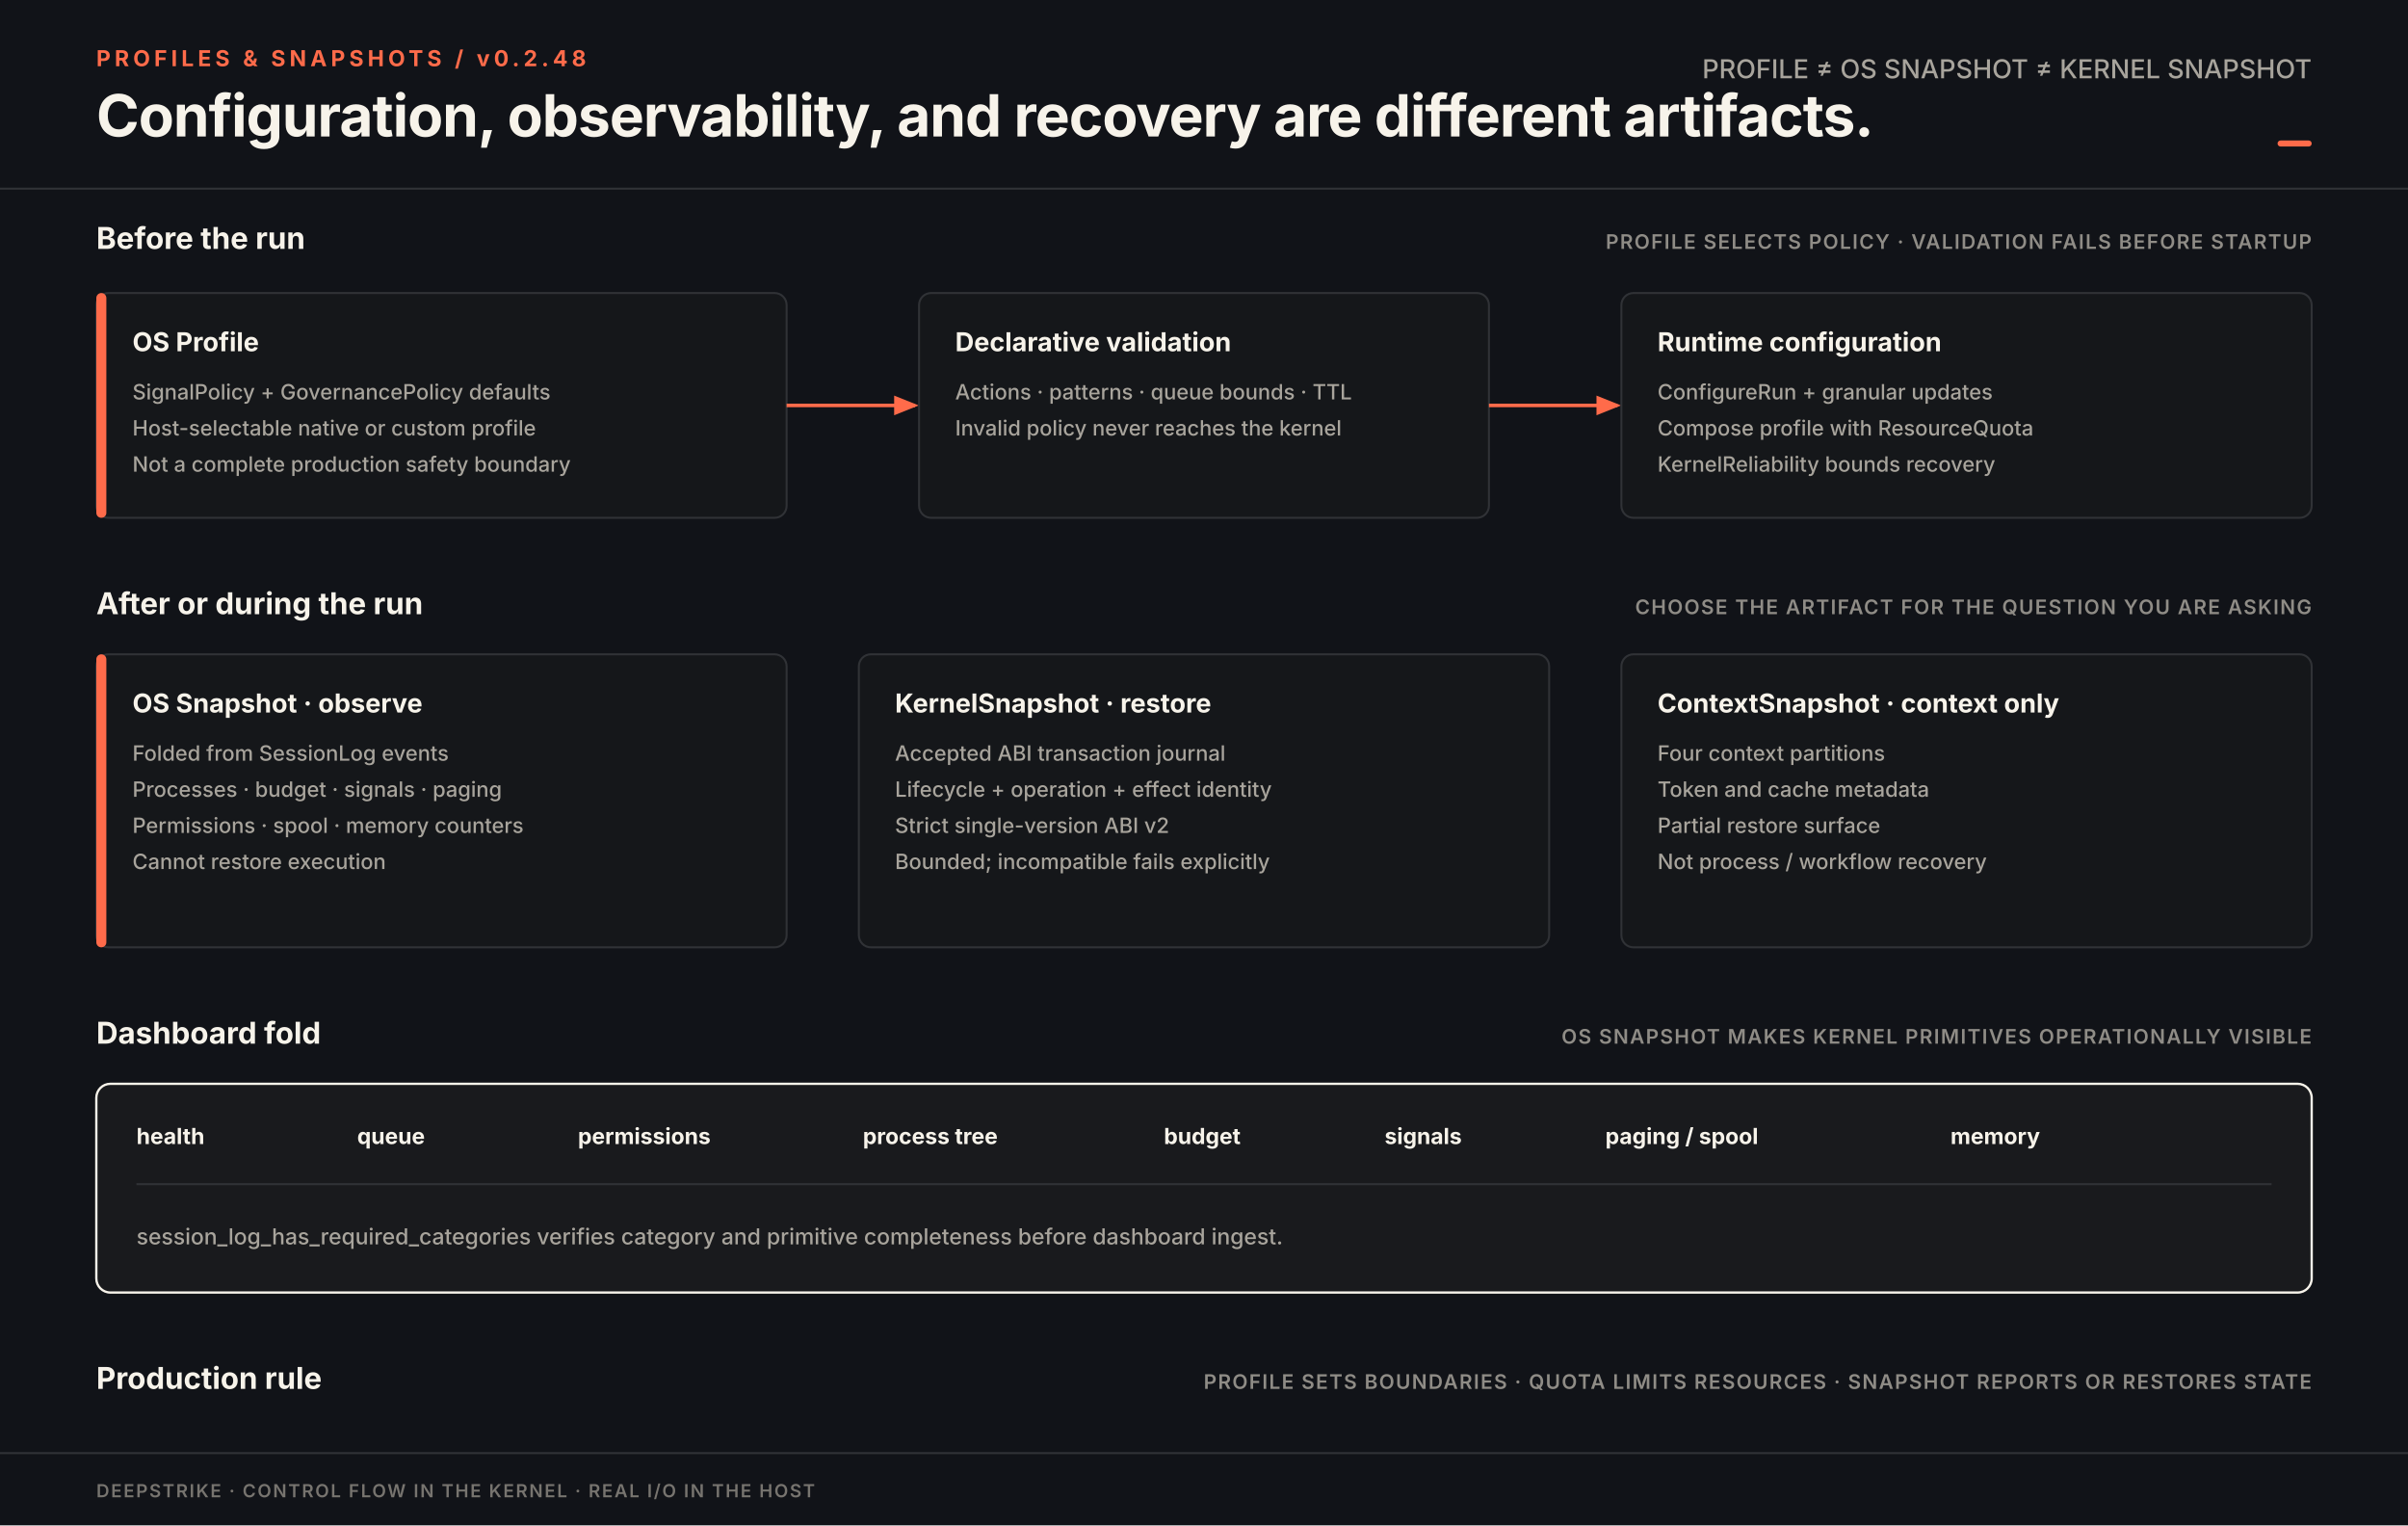
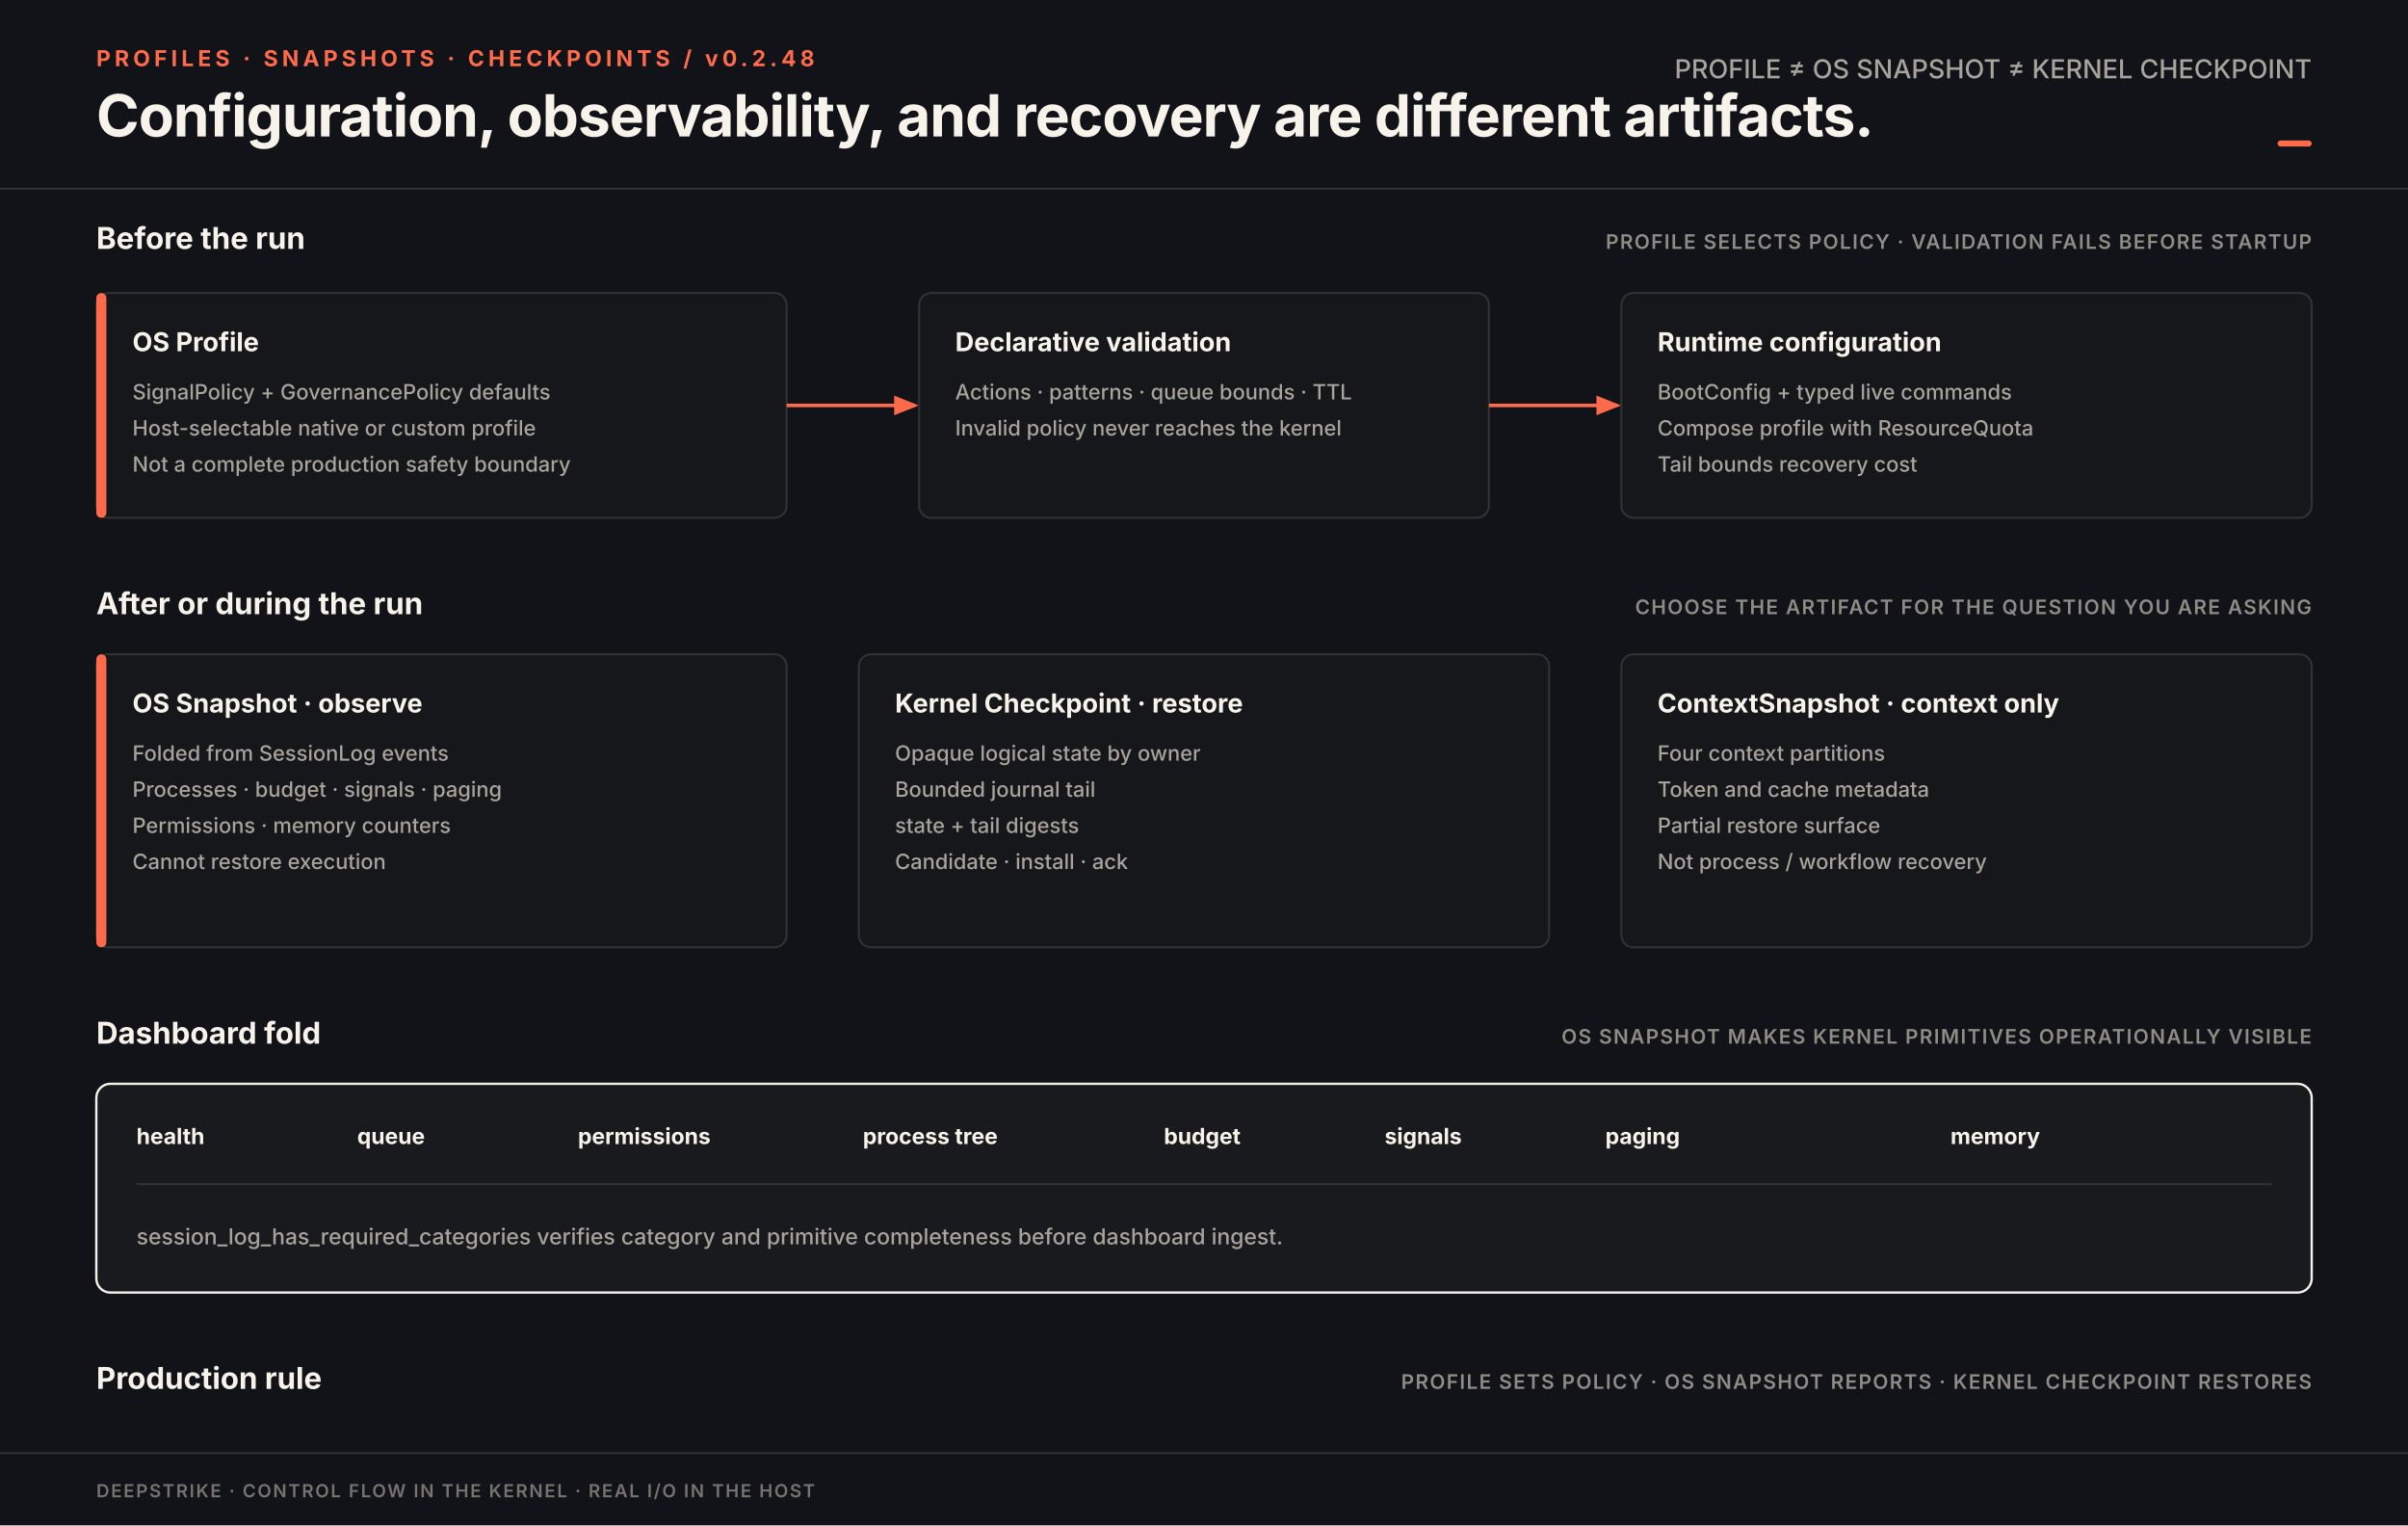
<svg xmlns="http://www.w3.org/2000/svg" viewBox="0 0 1200 760" role="img" aria-labelledby="title desc">
  <defs>
    <marker id="arrow-ivory" viewBox="0 0 10 10" refX="8.5" refY="5" markerWidth="7" markerHeight="7" orient="auto">
      <path d="M0 1 10 5 0 9Z" fill="#F7F3EA" />
    </marker>
    <marker id="arrow-coral" viewBox="0 0 10 10" refX="8.5" refY="5" markerWidth="7" markerHeight="7" orient="auto">
      <path d="M0 1 10 5 0 9Z" fill="#FF6B4A" />
    </marker>
    <style>
      text { font-family: Inter, ui-sans-serif, system-ui, -apple-system, "Segoe UI", "Noto Sans CJK SC", sans-serif; }
      .eyebrow { fill:#FF6B4A; font-size:11px; font-weight:700; letter-spacing:2px; }
      .title { fill:#F7F3EA; font-size:29px; font-weight:700; letter-spacing:-.45px; }
      .subtitle { fill:#A8A49C; font-size:13px; font-weight:450; }
      .section-title { fill:#F7F3EA; font-size:15px; font-weight:700; }
      .section-note { fill:#8F8C86; font-size:10px; font-weight:600; letter-spacing:.65px; }
      .card-title { fill:#F7F3EA; font-size:13px; font-weight:650; }
      .card-text { fill:#A8A49C; font-size:10.5px; font-weight:450; }
      .body { fill:#A8A49C; font-size:11px; font-weight:450; }
      .label { fill:#F7F3EA; font-size:11px; font-weight:650; }
      .micro { fill:#8F8C86; font-size:9.5px; font-weight:650; letter-spacing:.55px; }
      .pill-text { fill:#111318; font-size:9px; font-weight:750; letter-spacing:.5px; }
      .footer { fill:#77746F; font-size:9px; font-weight:600; letter-spacing:.8px; }
      .panel { fill:#15171A; stroke:#303236; stroke-width:1; }
      .panel-strong { fill:#191A1D; stroke:#F7F3EA; stroke-width:1.15; }
      .kernel { fill:#0D0F11; stroke:#3B3D41; stroke-width:1.2; }
      .soft { fill:#121316; stroke:#26282C; stroke-width:1; }
      .accent-fill { fill:#FF6B4A; }
      .pill.coral { fill:#FF6B4A; }
      .pill.ivory { fill:#F7F3EA; }
      .pill.muted { fill:#8F8C86; }
      .rule { fill:none; stroke:#303236; stroke-width:1; }
      .rule-coral { fill:none; stroke:#FF6B4A; stroke-width:1.2; }
      .flow { fill:none; stroke:#F7F3EA; stroke-width:1.45; marker-end:url(#arrow-ivory); }
      .flow-coral { stroke:#FF6B4A; stroke-width:1.75; marker-end:url(#arrow-coral); }
      .flow-dash { stroke-dasharray:5 5; }
    </style>
  </defs>
  <rect width="1200" height="760" fill="#111318" />
  <path d="M0 94H1200M0 724H1200" class="rule" />
-   <text x="48" y="33" class="eyebrow" text-anchor="start">PROFILES &amp; SNAPSHOTS / v0.2.48</text>
+   <text x="48" y="33" class="eyebrow" text-anchor="start">PROFILES · SNAPSHOTS · CHECKPOINTS / v0.2.48</text>
  <text x="48" y="68" class="title" text-anchor="start">Configuration, observability, and recovery are different artifacts.</text>
-   <text x="1152" y="39" class="subtitle" text-anchor="end">PROFILE ≠ OS SNAPSHOT ≠ KERNEL SNAPSHOT</text>
+   <text x="1152" y="39" class="subtitle" text-anchor="end">PROFILE ≠ OS SNAPSHOT ≠ KERNEL CHECKPOINT</text>
  <rect x="1135" y="70" width="17" height="3" rx="1.5" class="accent-fill" />
  <text x="48" y="124" class="section-title" text-anchor="start">Before the run</text>
  <text x="1152" y="124" class="section-note" text-anchor="end">PROFILE SELECTS POLICY · VALIDATION FAILS BEFORE STARTUP</text>
  <g>
    <rect x="48" y="146" width="344" height="112" rx="6" class="panel" />
    <rect x="48" y="146" width="5" height="112" rx="2.5" class="accent-fill" />
    <text x="66" y="175" class="card-title" text-anchor="start">OS Profile</text>
    <text x="66" y="199" class="card-text" text-anchor="start">SignalPolicy + GovernancePolicy defaults</text>
    <text x="66" y="217" class="card-text" text-anchor="start">Host-selectable native or custom profile</text>
    <text x="66" y="235" class="card-text" text-anchor="start">Not a complete production safety boundary</text>
  </g>
  <path d="M392 202H456" class="flow flow-coral" />
  <g>
    <rect x="458" y="146" width="284" height="112" rx="6" class="panel" />
    <text x="476" y="175" class="card-title" text-anchor="start">Declarative validation</text>
    <text x="476" y="199" class="card-text" text-anchor="start">Actions · patterns · queue bounds · TTL</text>
    <text x="476" y="217" class="card-text" text-anchor="start">Invalid policy never reaches the kernel</text>
  </g>
  <path d="M742 202H806" class="flow flow-coral" />
  <g>
    <rect x="808" y="146" width="344" height="112" rx="6" class="panel" />
    <text x="826" y="175" class="card-title" text-anchor="start">Runtime configuration</text>
-     <text x="826" y="199" class="card-text" text-anchor="start">ConfigureRun + granular updates</text>
+     <text x="826" y="199" class="card-text" text-anchor="start">BootConfig + typed live commands</text>
    <text x="826" y="217" class="card-text" text-anchor="start">Compose profile with ResourceQuota</text>
-     <text x="826" y="235" class="card-text" text-anchor="start">KernelReliability bounds recovery</text>
+     <text x="826" y="235" class="card-text" text-anchor="start">Tail bounds recovery cost</text>
  </g>
  <text x="48" y="306" class="section-title" text-anchor="start">After or during the run</text>
  <text x="1152" y="306" class="section-note" text-anchor="end">CHOOSE THE ARTIFACT FOR THE QUESTION YOU ARE ASKING</text>
  <g>
    <rect x="48" y="326" width="344" height="146" rx="6" class="panel" />
    <rect x="48" y="326" width="5" height="146" rx="2.5" class="accent-fill" />
    <text x="66" y="355" class="card-title" text-anchor="start">OS Snapshot · observe</text>
    <text x="66" y="379" class="card-text" text-anchor="start">Folded from SessionLog events</text>
    <text x="66" y="397" class="card-text" text-anchor="start">Processes · budget · signals · paging</text>
-     <text x="66" y="415" class="card-text" text-anchor="start">Permissions · spool · memory counters</text>
+     <text x="66" y="415" class="card-text" text-anchor="start">Permissions · memory counters</text>
    <text x="66" y="433" class="card-text" text-anchor="start">Cannot restore execution</text>
  </g>
  <g>
    <rect x="428" y="326" width="344" height="146" rx="6" class="panel" />
-     <text x="446" y="355" class="card-title" text-anchor="start">KernelSnapshot · restore</text>
-     <text x="446" y="379" class="card-text" text-anchor="start">Accepted ABI transaction journal</text>
-     <text x="446" y="397" class="card-text" text-anchor="start">Lifecycle + operation + effect identity</text>
-     <text x="446" y="415" class="card-text" text-anchor="start">Strict single-version ABI v2</text>
-     <text x="446" y="433" class="card-text" text-anchor="start">Bounded; incompatible fails explicitly</text>
+     <text x="446" y="355" class="card-title" text-anchor="start">Kernel Checkpoint · restore</text>
+     <text x="446" y="379" class="card-text" text-anchor="start">Opaque logical state by owner</text>
+     <text x="446" y="397" class="card-text" text-anchor="start">Bounded journal tail</text>
+     <text x="446" y="415" class="card-text" text-anchor="start">state + tail digests</text>
+     <text x="446" y="433" class="card-text" text-anchor="start">Candidate · install · ack</text>
  </g>
  <g>
    <rect x="808" y="326" width="344" height="146" rx="6" class="panel" />
    <text x="826" y="355" class="card-title" text-anchor="start">ContextSnapshot · context only</text>
    <text x="826" y="379" class="card-text" text-anchor="start">Four context partitions</text>
    <text x="826" y="397" class="card-text" text-anchor="start">Token and cache metadata</text>
    <text x="826" y="415" class="card-text" text-anchor="start">Partial restore surface</text>
    <text x="826" y="433" class="card-text" text-anchor="start">Not process / workflow recovery</text>
  </g>
  <text x="48" y="520" class="section-title" text-anchor="start">Dashboard fold</text>
  <text x="1152" y="520" class="section-note" text-anchor="end">OS SNAPSHOT MAKES KERNEL PRIMITIVES OPERATIONALLY VISIBLE</text>
  <rect x="48" y="540" width="1104" height="104" rx="7" class="panel-strong" />
  <text x="68" y="570" class="label" text-anchor="start">health</text>
  <text x="178" y="570" class="label" text-anchor="start">queue</text>
  <text x="288" y="570" class="label" text-anchor="start">permissions</text>
  <text x="430" y="570" class="label" text-anchor="start">process tree</text>
  <text x="580" y="570" class="label" text-anchor="start">budget</text>
  <text x="690" y="570" class="label" text-anchor="start">signals</text>
-   <text x="800" y="570" class="label" text-anchor="start">paging / spool</text>
+   <text x="800" y="570" class="label" text-anchor="start">paging</text>
  <text x="972" y="570" class="label" text-anchor="start">memory</text>
  <path d="M68 590H1132" class="rule" />
  <text x="68" y="620" class="body" text-anchor="start">session_log_has_required_categories verifies category and primitive completeness before dashboard ingest.</text>
  <text x="48" y="692" class="section-title" text-anchor="start">Production rule</text>
-   <text x="1152" y="692" class="section-note" text-anchor="end">PROFILE SETS BOUNDARIES · QUOTA LIMITS RESOURCES · SNAPSHOT REPORTS OR RESTORES STATE</text>
+   <text x="1152" y="692" class="section-note" text-anchor="end">PROFILE SETS POLICY · OS SNAPSHOT REPORTS · KERNEL CHECKPOINT RESTORES</text>
  <text x="48" y="746" class="footer" text-anchor="start">DEEPSTRIKE · CONTROL FLOW IN THE KERNEL · REAL I/O IN THE HOST</text>
</svg>
